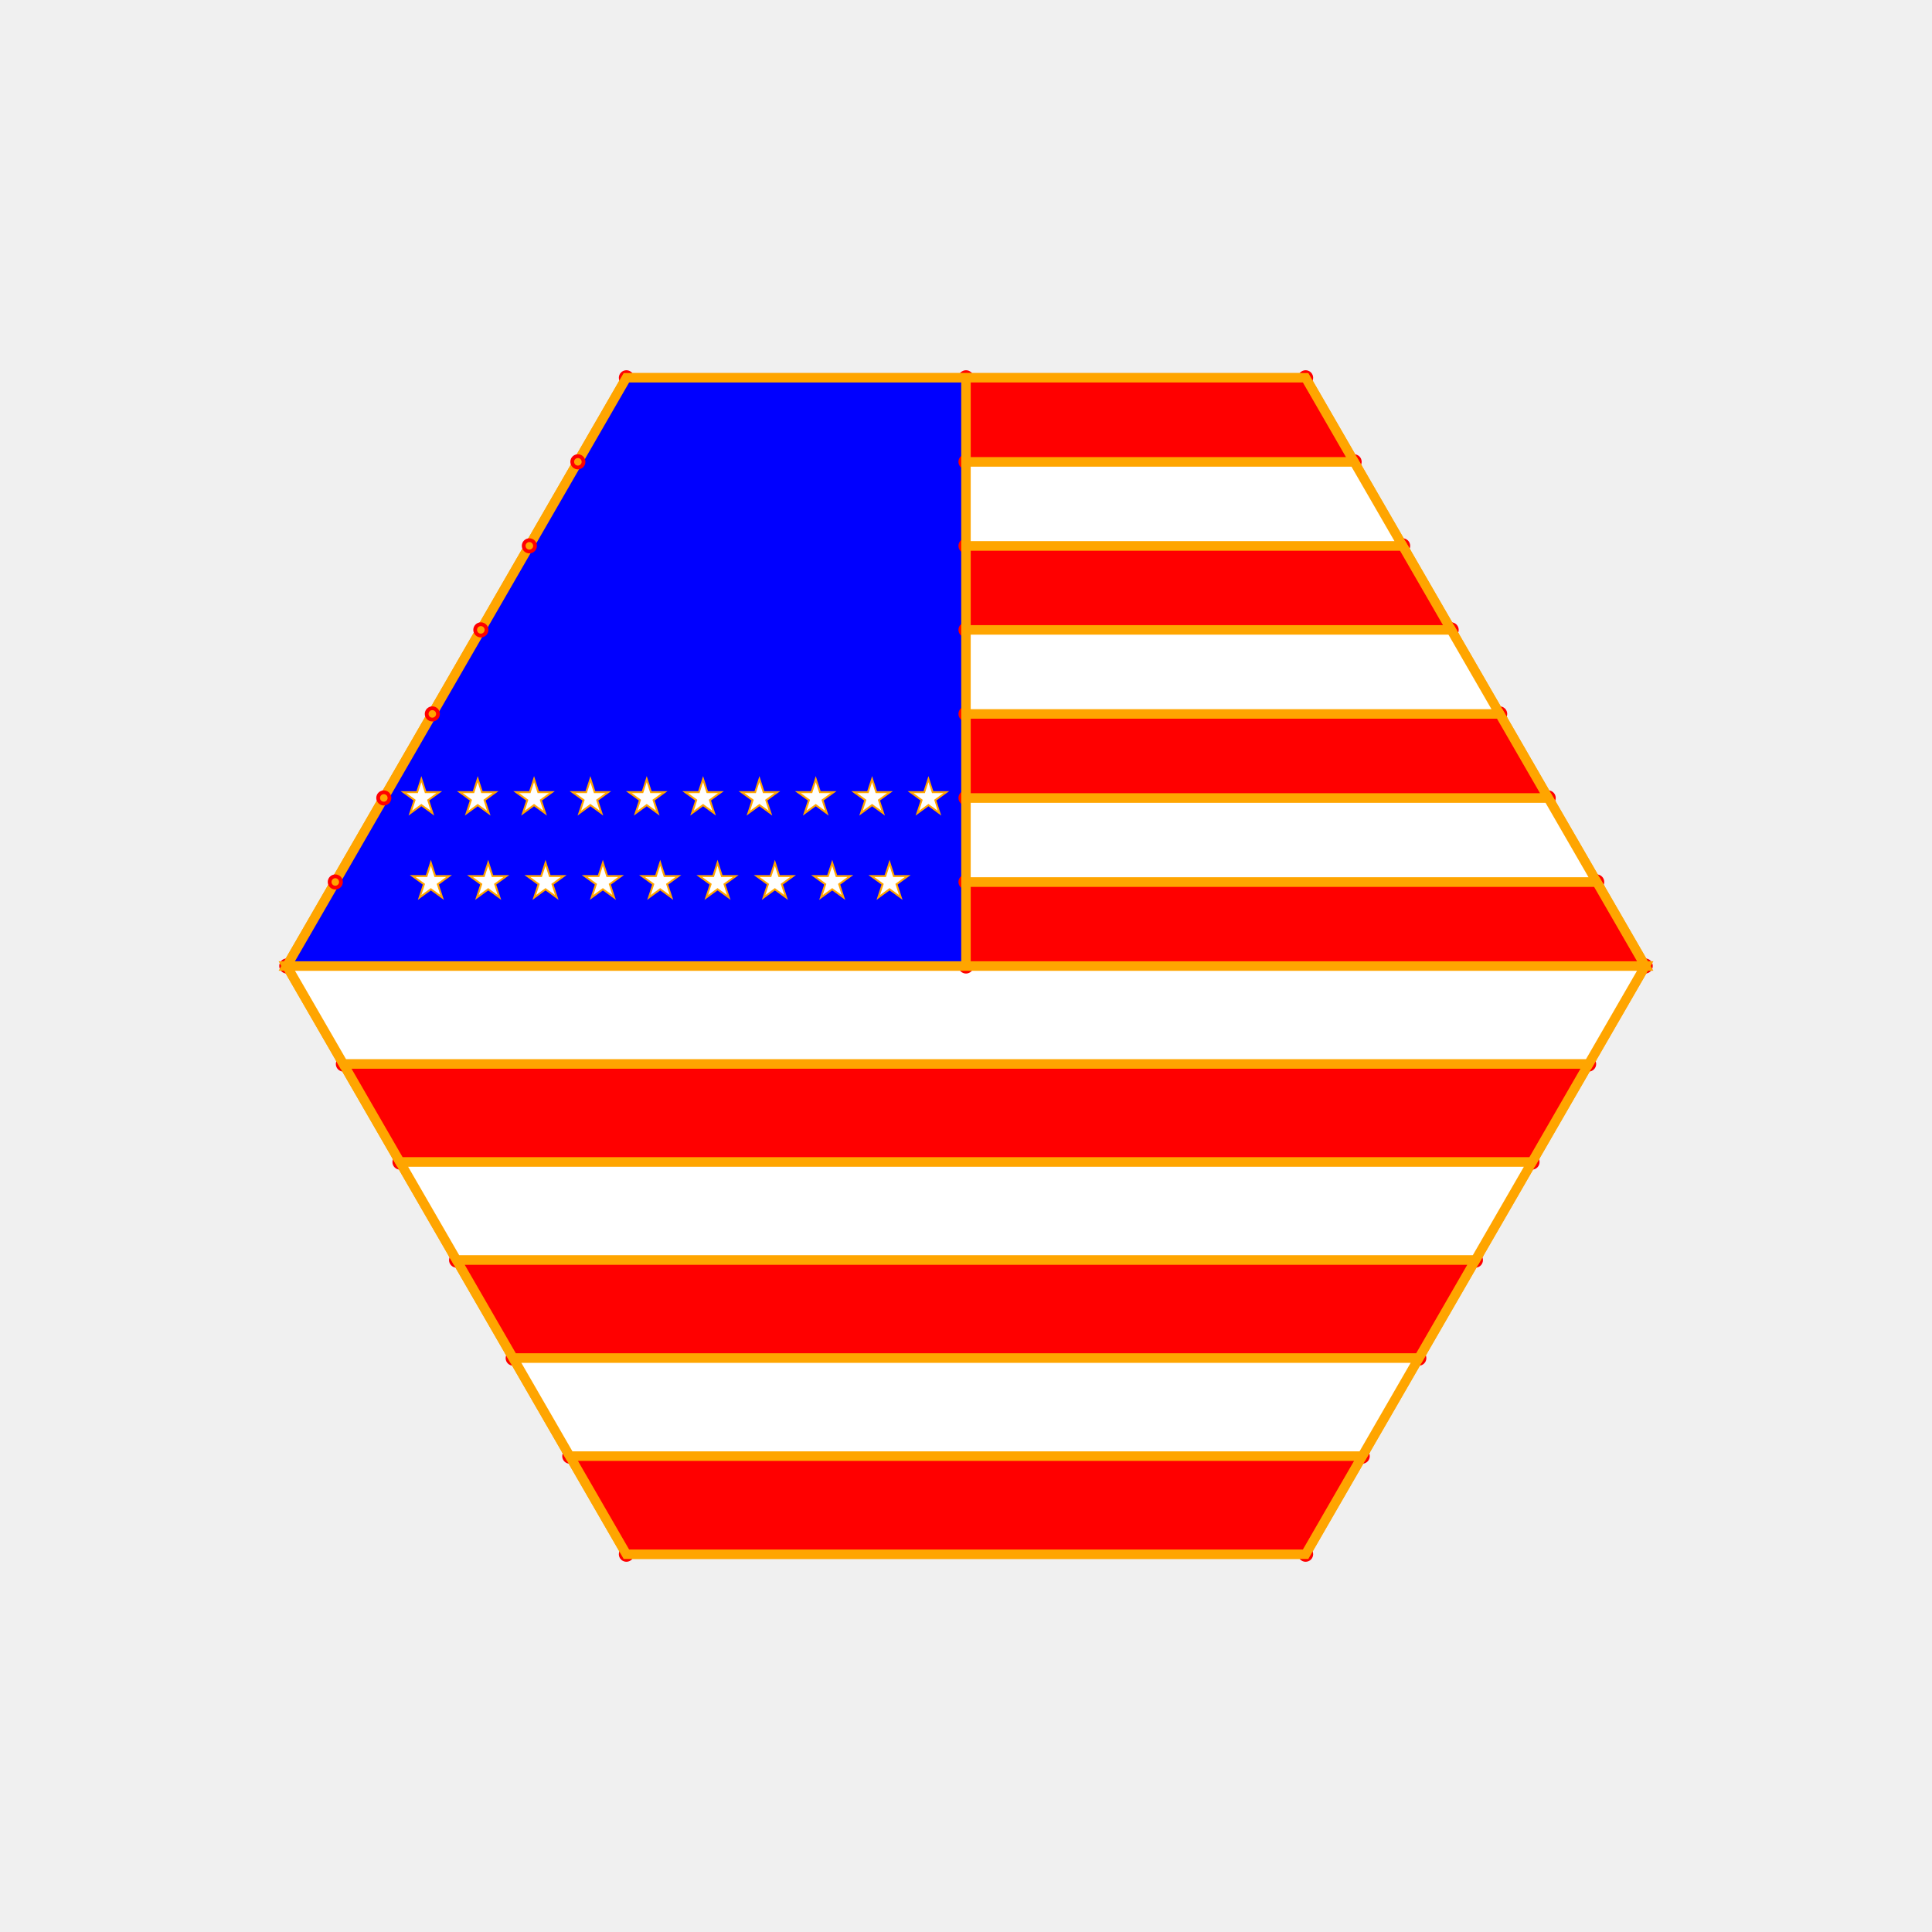
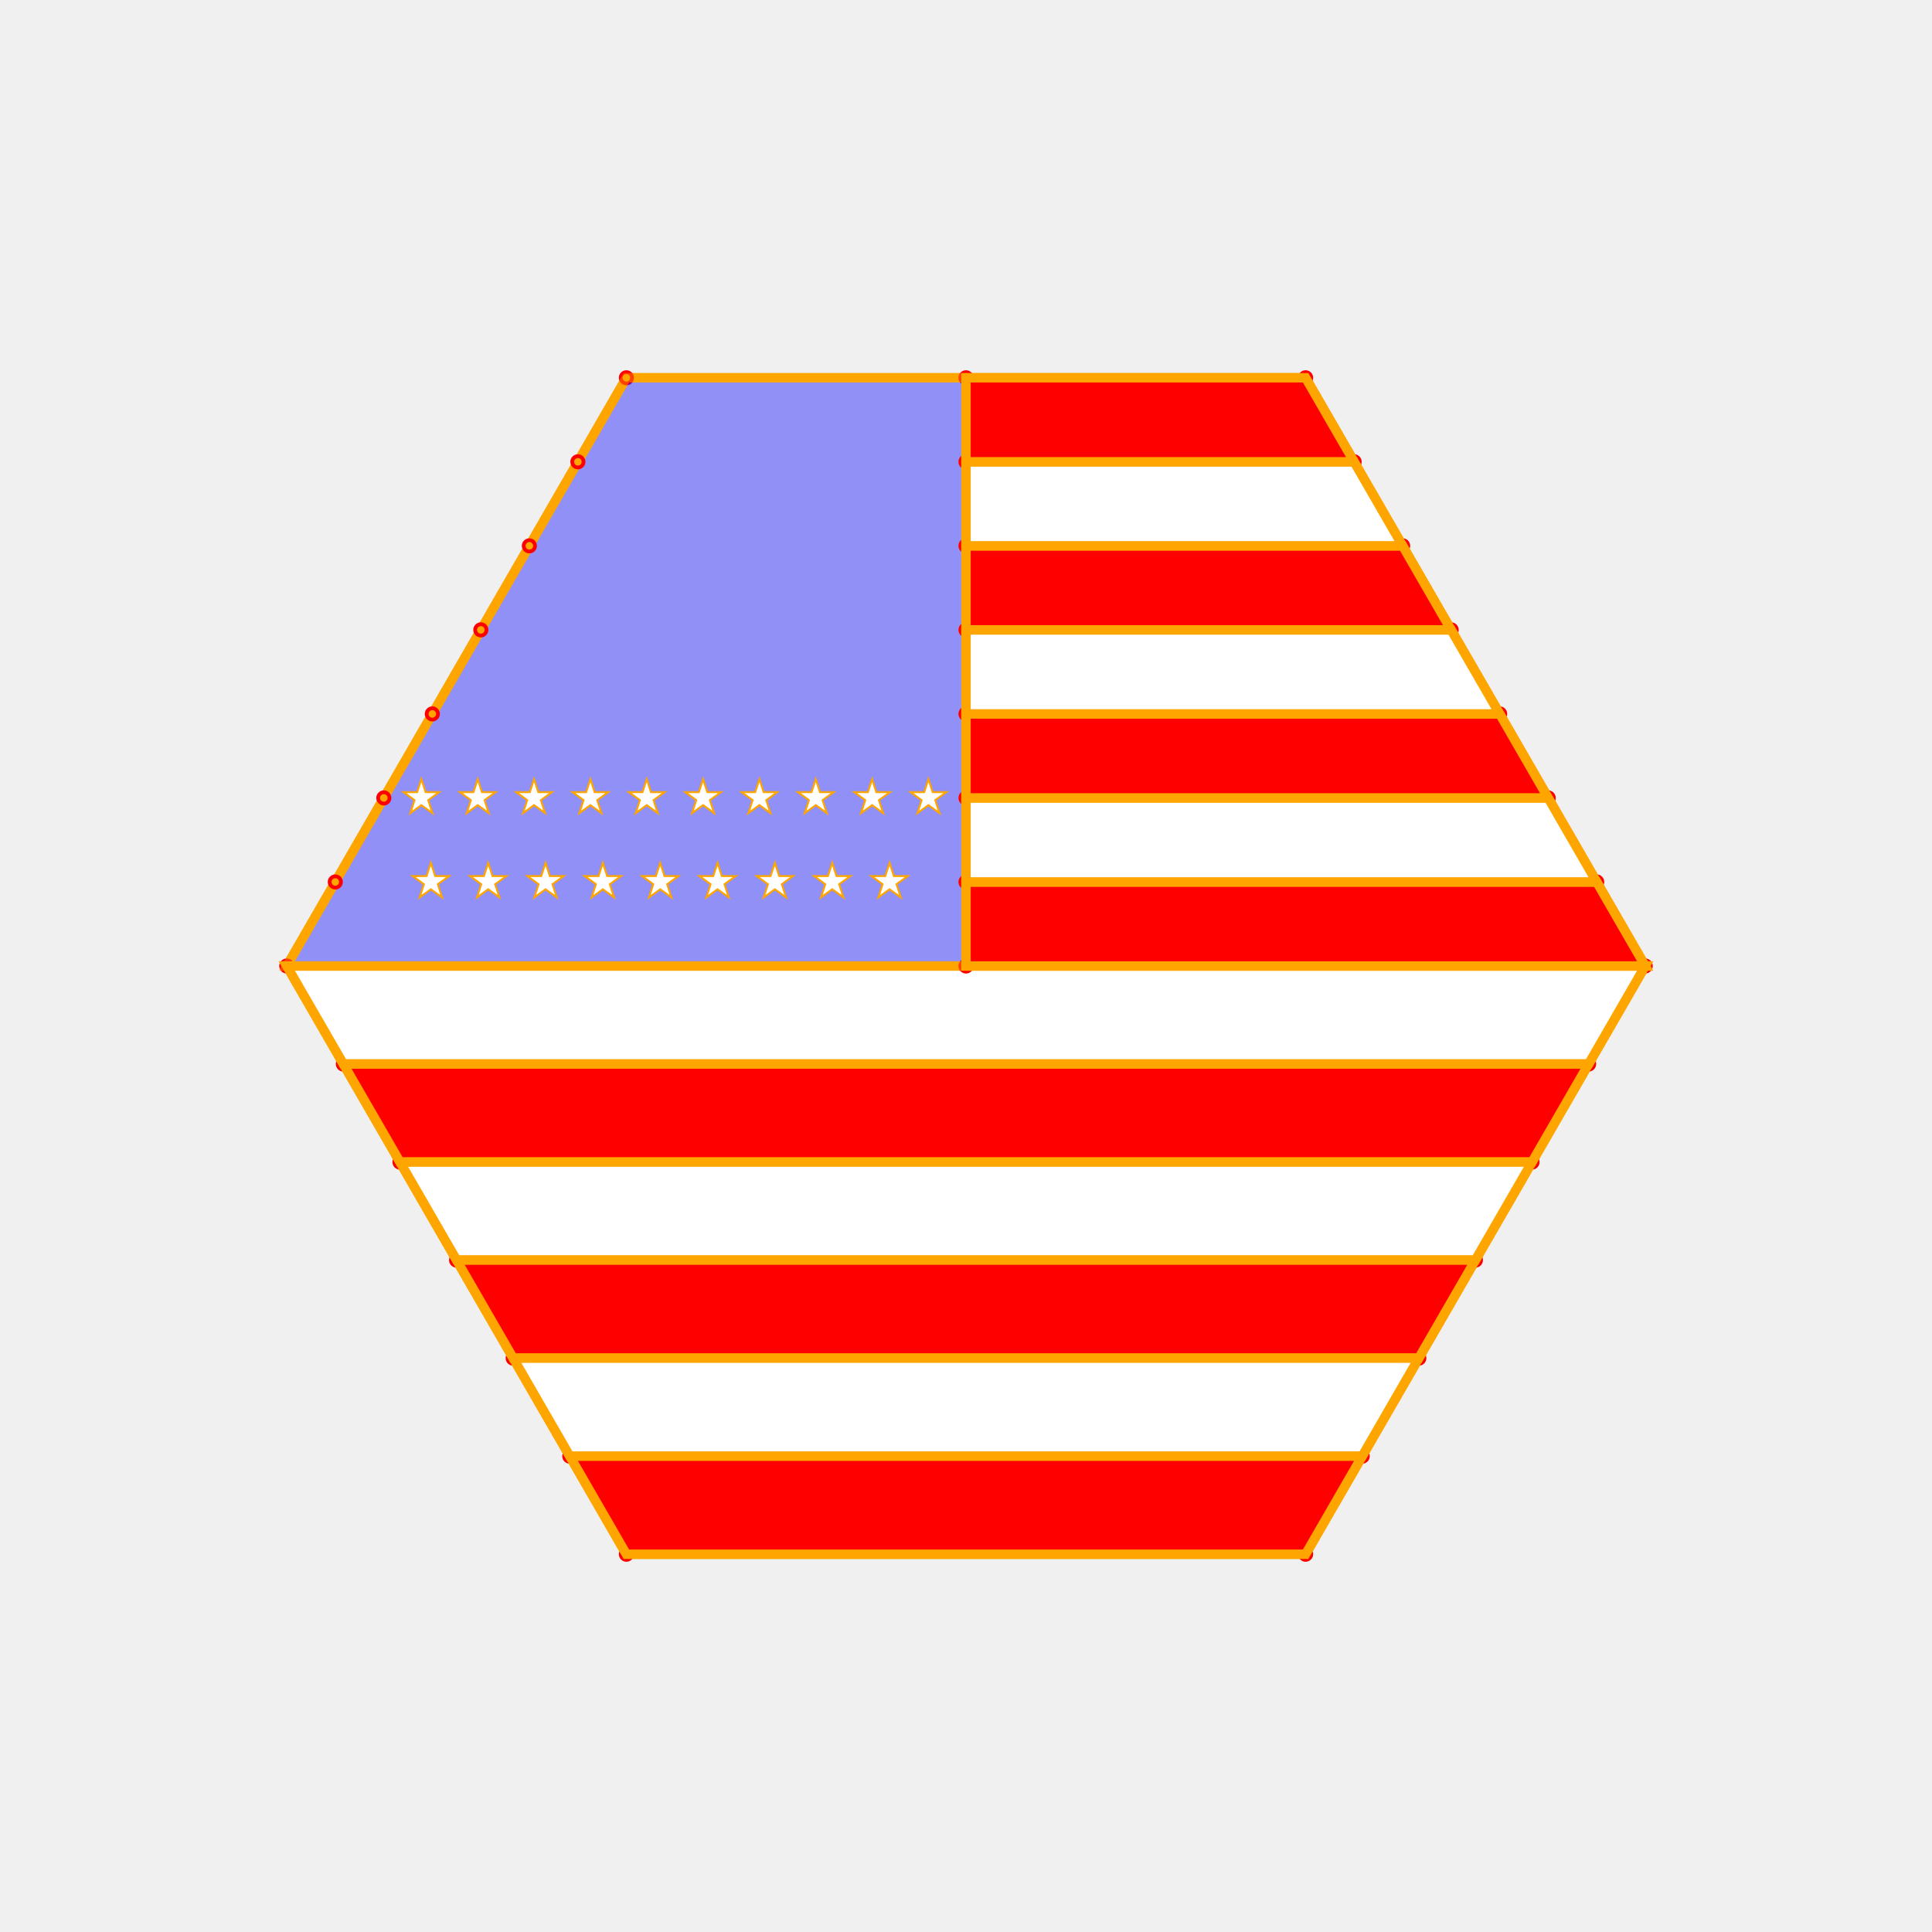
<svg xmlns="http://www.w3.org/2000/svg" width="1024" height="1024" desc="Created by KTab" version="1.2">
-   <path stroke="orange" stroke-width="5" fill="none" d="M 692.0 200.231 L 332.0 200.231 L 152.0 512.0 L 332.0 823.769 L 692.0 823.769 L 872.0 512.0 Z" />
+   <path stroke="orange" stroke-width="5" fill="none" opacity="1.0" d="M 692.0 200.231 L 332.0 200.231 L 152.0 512.0 L 332.0 823.769 L 692.0 823.769 L 872.0 512.0 Z" />
  <circle cx="872.0" cy="512.0" r="3" fill="none" stroke="red" stroke-width="2" />
  <circle cx="152.0" cy="512.0" r="3" fill="none" stroke="red" stroke-width="2" />
  <circle cx="692.0" cy="823.769" r="3" fill="none" stroke="red" stroke-width="2" />
  <circle cx="332.0" cy="823.769" r="3" fill="none" stroke="red" stroke-width="2" />
  <circle cx="722" cy="771.808" r="3" fill="none" stroke="red" stroke-width="2" />
  <circle cx="752" cy="719.846" r="3" fill="none" stroke="red" stroke-width="2" />
  <circle cx="782" cy="667.885" r="3" fill="none" stroke="red" stroke-width="2" />
  <circle cx="812.0" cy="615.923" r="3" fill="none" stroke="red" stroke-width="2" />
  <circle cx="842" cy="563.962" r="3" fill="none" stroke="red" stroke-width="2" />
  <circle cx="302" cy="771.808" r="3" fill="none" stroke="red" stroke-width="2" />
  <circle cx="272" cy="719.846" r="3" fill="none" stroke="red" stroke-width="2" />
  <circle cx="242" cy="667.885" r="3" fill="none" stroke="red" stroke-width="2" />
  <circle cx="212" cy="615.923" r="3" fill="none" stroke="red" stroke-width="2" />
  <circle cx="182" cy="563.962" r="3" fill="none" stroke="red" stroke-width="2" />
-   <path stroke="orange" stroke-width="5" fill="white" d="M 182 563.962 L 842 563.962 L 872.0 512.0 L 152.0 512.0 Z" />
-   <path stroke="orange" stroke-width="5" fill="red" d="M 212 615.923 L 812.0 615.923 L 842 563.962 L 182 563.962 Z" />
-   <path stroke="orange" stroke-width="5" fill="white" d="M 242 667.885 L 782 667.885 L 812.0 615.923 L 212 615.923 Z" />
-   <path stroke="orange" stroke-width="5" fill="red" d="M 272 719.846 L 752 719.846 L 782 667.885 L 242 667.885 Z" />
-   <path stroke="orange" stroke-width="5" fill="white" d="M 302 771.808 L 722 771.808 L 752 719.846 L 272 719.846 Z" />
-   <path stroke="orange" stroke-width="5" fill="red" d="M 332.0 823.769 L 692.0 823.769 L 722 771.808 L 302 771.808 Z" />
+   <path stroke="orange" stroke-width="5" fill="white" opacity="1.0" d="M 182 563.962 L 842 563.962 L 872.0 512.0 L 152.0 512.0 Z" />
+   <path stroke="orange" stroke-width="5" fill="red" opacity="1.0" d="M 212 615.923 L 812.0 615.923 L 842 563.962 L 182 563.962 Z" />
+   <path stroke="orange" stroke-width="5" fill="white" opacity="1.0" d="M 242 667.885 L 782 667.885 L 812.0 615.923 L 212 615.923 Z" />
+   <path stroke="orange" stroke-width="5" fill="red" opacity="1.0" d="M 272 719.846 L 752 719.846 L 782 667.885 L 242 667.885 Z" />
+   <path stroke="orange" stroke-width="5" fill="white" opacity="1.0" d="M 302 771.808 L 722 771.808 L 752 719.846 L 272 719.846 Z" />
+   <path stroke="orange" stroke-width="5" fill="red" opacity="1.0" d="M 332.0 823.769 L 692.0 823.769 L 722 771.808 L 302 771.808 Z" />
  <circle cx="692.0" cy="200.231" r="3" fill="none" stroke="red" stroke-width="2" />
  <circle cx="717.714" cy="244.769" r="3" fill="none" stroke="red" stroke-width="2" />
  <circle cx="743.429" cy="289.308" r="3" fill="none" stroke="red" stroke-width="2" />
  <circle cx="769.143" cy="333.846" r="3" fill="none" stroke="red" stroke-width="2" />
  <circle cx="794.857" cy="378.385" r="3" fill="none" stroke="red" stroke-width="2" />
  <circle cx="820.571" cy="422.923" r="3" fill="none" stroke="red" stroke-width="2" />
  <circle cx="846.286" cy="467.462" r="3" fill="none" stroke="red" stroke-width="2" />
  <circle cx="332.0" cy="200.231" r="3" fill="none" stroke="red" stroke-width="2" />
  <circle cx="512.0" cy="512.0" r="3" fill="none" stroke="red" stroke-width="2" />
  <circle cx="512.0" cy="200.231" r="3" fill="none" stroke="red" stroke-width="2" />
  <path d="M 512.0 512.0 L 512.0 200.231" stroke="orange" stroke-width="5" />
-   <path stroke="orange" stroke-width="5" fill="blue" d="M 512.0 512.0 L 512.0 200.231 L 332.0 200.231 L 152.0 512.0 Z" />
+   <path stroke="orange" stroke-width="5" fill="blue" opacity="0.4" d="M 512.0 512.0 L 512.0 200.231 L 332.0 200.231 L 152.0 512.0 Z" />
  <circle cx="512.0" cy="244.769" r="3" fill="none" stroke="red" stroke-width="2" />
  <circle cx="512.0" cy="289.308" r="3" fill="none" stroke="red" stroke-width="2" />
  <circle cx="512.0" cy="333.846" r="3" fill="none" stroke="red" stroke-width="2" />
  <circle cx="512.0" cy="378.385" r="3" fill="none" stroke="red" stroke-width="2" />
  <circle cx="512" cy="422.923" r="3" fill="none" stroke="red" stroke-width="2" />
  <circle cx="512" cy="467.462" r="3" fill="none" stroke="red" stroke-width="2" />
-   <path stroke="orange" stroke-width="5" fill="red" d="M 872.0 512.0 L 846.286 467.462 L 512 467.462 L 512.0 512.0 Z" />
-   <path stroke="orange" stroke-width="5" fill="white" d="M 846.286 467.462 L 820.571 422.923 L 512 422.923 L 512 467.462 Z" />
-   <path stroke="orange" stroke-width="5" fill="red" d="M 820.571 422.923 L 794.857 378.385 L 512.0 378.385 L 512 422.923 Z" />
-   <path stroke="orange" stroke-width="5" fill="white" d="M 794.857 378.385 L 769.143 333.846 L 512.0 333.846 L 512.0 378.385 Z" />
-   <path stroke="orange" stroke-width="5" fill="red" d="M 769.143 333.846 L 743.429 289.308 L 512.0 289.308 L 512.0 333.846 Z" />
-   <path stroke="orange" stroke-width="5" fill="white" d="M 743.429 289.308 L 717.714 244.769 L 512.0 244.769 L 512.0 289.308 Z" />
-   <path stroke="orange" stroke-width="5" fill="red" d="M 717.714 244.769 L 692.0 200.231 L 512.0 200.231 L 512.0 244.769 Z" />
+   <path stroke="orange" stroke-width="5" fill="red" opacity="1.0" d="M 872.0 512.0 L 846.286 467.462 L 512 467.462 L 512.0 512.0 Z" />
+   <path stroke="orange" stroke-width="5" fill="white" opacity="1.0" d="M 846.286 467.462 L 820.571 422.923 L 512 422.923 L 512 467.462 Z" />
+   <path stroke="orange" stroke-width="5" fill="red" opacity="1.0" d="M 820.571 422.923 L 794.857 378.385 L 512.0 378.385 L 512 422.923 Z" />
+   <path stroke="orange" stroke-width="5" fill="white" opacity="1.0" d="M 794.857 378.385 L 769.143 333.846 L 512.0 333.846 L 512.0 378.385 Z" />
+   <path stroke="orange" stroke-width="5" fill="red" opacity="1.0" d="M 769.143 333.846 L 743.429 289.308 L 512.0 289.308 L 512.0 333.846 Z" />
+   <path stroke="orange" stroke-width="5" fill="white" opacity="1.0" d="M 743.429 289.308 L 717.714 244.769 L 512.0 244.769 L 512.0 289.308 Z" />
+   <path stroke="orange" stroke-width="5" fill="red" opacity="1.0" d="M 717.714 244.769 L 692.0 200.231 L 512.0 200.231 L 512.0 244.769 Z" />
  <circle cx="306.286" cy="244.769" r="3" fill="none" stroke="red" stroke-width="2" />
  <circle cx="280.571" cy="289.308" r="3" fill="none" stroke="red" stroke-width="2" />
  <circle cx="254.857" cy="333.846" r="3" fill="none" stroke="red" stroke-width="2" />
  <circle cx="229.143" cy="378.385" r="3" fill="none" stroke="red" stroke-width="2" />
  <circle cx="203.429" cy="422.923" r="3" fill="none" stroke="red" stroke-width="2" />
  <circle cx="177.714" cy="467.462" r="3" fill="none" stroke="red" stroke-width="2" />
-   <path stroke="orange" stroke-width="1" fill="white" d="M 228.364 457.332 L 226.089 464.331 L 218.73 464.331 L 224.684 468.657 L 222.409 475.657 L 228.364 471.331 L 234.318 475.657 L 232.044 468.657 L 237.998 464.331 L 230.638 464.331 Z" />
-   <path stroke="orange" stroke-width="1" fill="white" d="M 258.753 457.332 L 256.479 464.331 L 249.119 464.331 L 255.073 468.657 L 252.799 475.657 L 258.753 471.331 L 264.707 475.657 L 262.433 468.657 L 268.387 464.331 L 261.028 464.331 Z" />
-   <path stroke="orange" stroke-width="1" fill="white" d="M 289.143 457.332 L 286.869 464.331 L 279.509 464.331 L 285.463 468.657 L 283.189 475.657 L 289.143 471.331 L 295.097 475.657 L 292.823 468.657 L 298.777 464.331 L 291.417 464.331 Z" />
-   <path stroke="orange" stroke-width="1" fill="white" d="M 319.532 457.332 L 317.258 464.331 L 309.898 464.331 L 315.853 468.657 L 313.578 475.657 L 319.532 471.331 L 325.487 475.657 L 323.212 468.657 L 329.167 464.331 L 321.807 464.331 Z" />
-   <path stroke="orange" stroke-width="1" fill="white" d="M 349.922 457.332 L 347.648 464.331 L 340.288 464.331 L 346.242 468.657 L 343.968 475.657 L 349.922 471.331 L 355.876 475.657 L 353.602 468.657 L 359.556 464.331 L 352.196 464.331 Z" />
-   <path stroke="orange" stroke-width="1" fill="white" d="M 380.312 457.332 L 378.037 464.331 L 370.678 464.331 L 376.632 468.657 L 374.358 475.657 L 380.312 471.331 L 386.266 475.657 L 383.992 468.657 L 389.946 464.331 L 382.586 464.331 Z" />
-   <path stroke="orange" stroke-width="1" fill="white" d="M 410.701 457.332 L 408.427 464.331 L 401.067 464.331 L 407.021 468.657 L 404.747 475.657 L 410.701 471.331 L 416.655 475.657 L 414.381 468.657 L 420.335 464.331 L 412.976 464.331 Z" />
-   <path stroke="orange" stroke-width="1" fill="white" d="M 441.091 457.332 L 438.817 464.331 L 431.457 464.331 L 437.411 468.657 L 435.137 475.657 L 441.091 471.331 L 447.045 475.657 L 444.771 468.657 L 450.725 464.331 L 443.365 464.331 Z" />
-   <path stroke="orange" stroke-width="1" fill="white" d="M 471.481 457.332 L 469.206 464.331 L 461.846 464.331 L 467.801 468.657 L 465.526 475.657 L 471.481 471.331 L 477.435 475.657 L 475.16 468.657 L 481.115 464.331 L 473.755 464.331 Z" />
-   <path stroke="orange" stroke-width="1" fill="white" d="M 223.336 412.969 L 221.102 419.847 L 213.87 419.847 L 219.72 424.098 L 217.486 430.976 L 223.336 426.725 L 229.187 430.976 L 226.952 424.098 L 232.803 419.847 L 225.571 419.847 Z" />
-   <path stroke="orange" stroke-width="1" fill="white" d="M 253.198 412.969 L 250.963 419.847 L 243.731 419.847 L 249.582 424.098 L 247.347 430.976 L 253.198 426.725 L 259.049 430.976 L 256.814 424.098 L 262.665 419.847 L 255.433 419.847 Z" />
-   <path stroke="orange" stroke-width="1" fill="white" d="M 283.06 412.969 L 280.825 419.847 L 273.593 419.847 L 279.444 424.098 L 277.209 430.976 L 283.06 426.725 L 288.911 430.976 L 286.676 424.098 L 292.527 419.847 L 285.295 419.847 Z" />
-   <path stroke="orange" stroke-width="1" fill="white" d="M 312.922 412.969 L 310.687 419.847 L 303.455 419.847 L 309.306 424.098 L 307.071 430.976 L 312.922 426.725 L 318.772 430.976 L 316.538 424.098 L 322.388 419.847 L 315.156 419.847 Z" />
-   <path stroke="orange" stroke-width="1" fill="white" d="M 342.783 412.969 L 340.549 419.847 L 333.317 419.847 L 339.167 424.098 L 336.933 430.976 L 342.783 426.725 L 348.634 430.976 L 346.399 424.098 L 352.25 419.847 L 345.018 419.847 Z" />
-   <path stroke="orange" stroke-width="1" fill="white" d="M 372.645 412.969 L 370.41 419.847 L 363.178 419.847 L 369.029 424.098 L 366.794 430.976 L 372.645 426.725 L 378.496 430.976 L 376.261 424.098 L 382.112 419.847 L 374.88 419.847 Z" />
-   <path stroke="orange" stroke-width="1" fill="white" d="M 402.507 412.969 L 400.272 419.847 L 393.04 419.847 L 398.891 424.098 L 396.656 430.976 L 402.507 426.725 L 408.358 430.976 L 406.123 424.098 L 411.974 419.847 L 404.742 419.847 Z" />
-   <path stroke="orange" stroke-width="1" fill="white" d="M 432.369 412.969 L 430.134 419.847 L 422.902 419.847 L 428.753 424.098 L 426.518 430.976 L 432.369 426.725 L 438.219 430.976 L 435.985 424.098 L 441.835 419.847 L 434.603 419.847 Z" />
-   <path stroke="orange" stroke-width="1" fill="white" d="M 462.23 412.969 L 459.996 419.847 L 452.764 419.847 L 458.614 424.098 L 456.38 430.976 L 462.23 426.725 L 468.081 430.976 L 465.846 424.098 L 471.697 419.847 L 464.465 419.847 Z" />
-   <path stroke="orange" stroke-width="1" fill="white" d="M 492.092 412.969 L 489.857 419.847 L 482.625 419.847 L 488.476 424.098 L 486.241 430.976 L 492.092 426.725 L 497.943 430.976 L 495.708 424.098 L 501.559 419.847 L 494.327 419.847 Z" />
+   <path stroke="orange" stroke-width="1" fill="white" opacity="1.0" d="M 228.364 457.332 L 226.089 464.331 L 218.73 464.331 L 224.684 468.657 L 222.409 475.657 L 228.364 471.331 L 234.318 475.657 L 232.044 468.657 L 237.998 464.331 L 230.638 464.331 Z" />
+   <path stroke="orange" stroke-width="1" fill="white" opacity="1.0" d="M 258.753 457.332 L 256.479 464.331 L 249.119 464.331 L 255.073 468.657 L 252.799 475.657 L 258.753 471.331 L 264.707 475.657 L 262.433 468.657 L 268.387 464.331 L 261.028 464.331 Z" />
+   <path stroke="orange" stroke-width="1" fill="white" opacity="1.0" d="M 289.143 457.332 L 286.869 464.331 L 279.509 464.331 L 285.463 468.657 L 283.189 475.657 L 289.143 471.331 L 295.097 475.657 L 292.823 468.657 L 298.777 464.331 L 291.417 464.331 Z" />
+   <path stroke="orange" stroke-width="1" fill="white" opacity="1.0" d="M 319.532 457.332 L 317.258 464.331 L 309.898 464.331 L 315.853 468.657 L 313.578 475.657 L 319.532 471.331 L 325.487 475.657 L 323.212 468.657 L 329.167 464.331 L 321.807 464.331 Z" />
+   <path stroke="orange" stroke-width="1" fill="white" opacity="1.0" d="M 349.922 457.332 L 347.648 464.331 L 340.288 464.331 L 346.242 468.657 L 343.968 475.657 L 349.922 471.331 L 355.876 475.657 L 353.602 468.657 L 359.556 464.331 L 352.196 464.331 Z" />
+   <path stroke="orange" stroke-width="1" fill="white" opacity="1.0" d="M 380.312 457.332 L 378.037 464.331 L 370.678 464.331 L 376.632 468.657 L 374.358 475.657 L 380.312 471.331 L 386.266 475.657 L 383.992 468.657 L 389.946 464.331 L 382.586 464.331 Z" />
+   <path stroke="orange" stroke-width="1" fill="white" opacity="1.0" d="M 410.701 457.332 L 408.427 464.331 L 401.067 464.331 L 407.021 468.657 L 404.747 475.657 L 410.701 471.331 L 416.655 475.657 L 414.381 468.657 L 420.335 464.331 L 412.976 464.331 Z" />
+   <path stroke="orange" stroke-width="1" fill="white" opacity="1.0" d="M 441.091 457.332 L 438.817 464.331 L 431.457 464.331 L 437.411 468.657 L 435.137 475.657 L 441.091 471.331 L 447.045 475.657 L 444.771 468.657 L 450.725 464.331 L 443.365 464.331 Z" />
+   <path stroke="orange" stroke-width="1" fill="white" opacity="1.0" d="M 471.481 457.332 L 469.206 464.331 L 461.846 464.331 L 467.801 468.657 L 465.526 475.657 L 471.481 471.331 L 477.435 475.657 L 475.16 468.657 L 481.115 464.331 L 473.755 464.331 Z" />
+   <path stroke="orange" stroke-width="1" fill="white" opacity="1.0" d="M 223.336 412.969 L 221.102 419.847 L 213.87 419.847 L 219.72 424.098 L 217.486 430.976 L 223.336 426.725 L 229.187 430.976 L 226.952 424.098 L 232.803 419.847 L 225.571 419.847 Z" />
+   <path stroke="orange" stroke-width="1" fill="white" opacity="1.0" d="M 253.198 412.969 L 250.963 419.847 L 243.731 419.847 L 249.582 424.098 L 247.347 430.976 L 253.198 426.725 L 259.049 430.976 L 256.814 424.098 L 262.665 419.847 L 255.433 419.847 Z" />
+   <path stroke="orange" stroke-width="1" fill="white" opacity="1.0" d="M 283.06 412.969 L 280.825 419.847 L 273.593 419.847 L 279.444 424.098 L 277.209 430.976 L 283.06 426.725 L 288.911 430.976 L 286.676 424.098 L 292.527 419.847 L 285.295 419.847 Z" />
+   <path stroke="orange" stroke-width="1" fill="white" opacity="1.0" d="M 312.922 412.969 L 310.687 419.847 L 303.455 419.847 L 309.306 424.098 L 307.071 430.976 L 312.922 426.725 L 318.772 430.976 L 316.538 424.098 L 322.388 419.847 L 315.156 419.847 Z" />
+   <path stroke="orange" stroke-width="1" fill="white" opacity="1.0" d="M 342.783 412.969 L 340.549 419.847 L 333.317 419.847 L 339.167 424.098 L 336.933 430.976 L 342.783 426.725 L 348.634 430.976 L 346.399 424.098 L 352.25 419.847 L 345.018 419.847 Z" />
+   <path stroke="orange" stroke-width="1" fill="white" opacity="1.0" d="M 372.645 412.969 L 370.41 419.847 L 363.178 419.847 L 369.029 424.098 L 366.794 430.976 L 372.645 426.725 L 378.496 430.976 L 376.261 424.098 L 382.112 419.847 L 374.88 419.847 Z" />
+   <path stroke="orange" stroke-width="1" fill="white" opacity="1.0" d="M 402.507 412.969 L 400.272 419.847 L 393.04 419.847 L 398.891 424.098 L 396.656 430.976 L 402.507 426.725 L 408.358 430.976 L 406.123 424.098 L 411.974 419.847 L 404.742 419.847 Z" />
+   <path stroke="orange" stroke-width="1" fill="white" opacity="1.0" d="M 432.369 412.969 L 430.134 419.847 L 422.902 419.847 L 428.753 424.098 L 426.518 430.976 L 432.369 426.725 L 438.219 430.976 L 435.985 424.098 L 441.835 419.847 L 434.603 419.847 Z" />
+   <path stroke="orange" stroke-width="1" fill="white" opacity="1.0" d="M 462.23 412.969 L 459.996 419.847 L 452.764 419.847 L 458.614 424.098 L 456.38 430.976 L 462.23 426.725 L 468.081 430.976 L 465.846 424.098 L 471.697 419.847 L 464.465 419.847 Z" />
+   <path stroke="orange" stroke-width="1" fill="white" opacity="1.0" d="M 492.092 412.969 L 489.857 419.847 L 482.625 419.847 L 488.476 424.098 L 486.241 430.976 L 492.092 426.725 L 497.943 430.976 L 495.708 424.098 L 501.559 419.847 L 494.327 419.847 Z" />
</svg>
